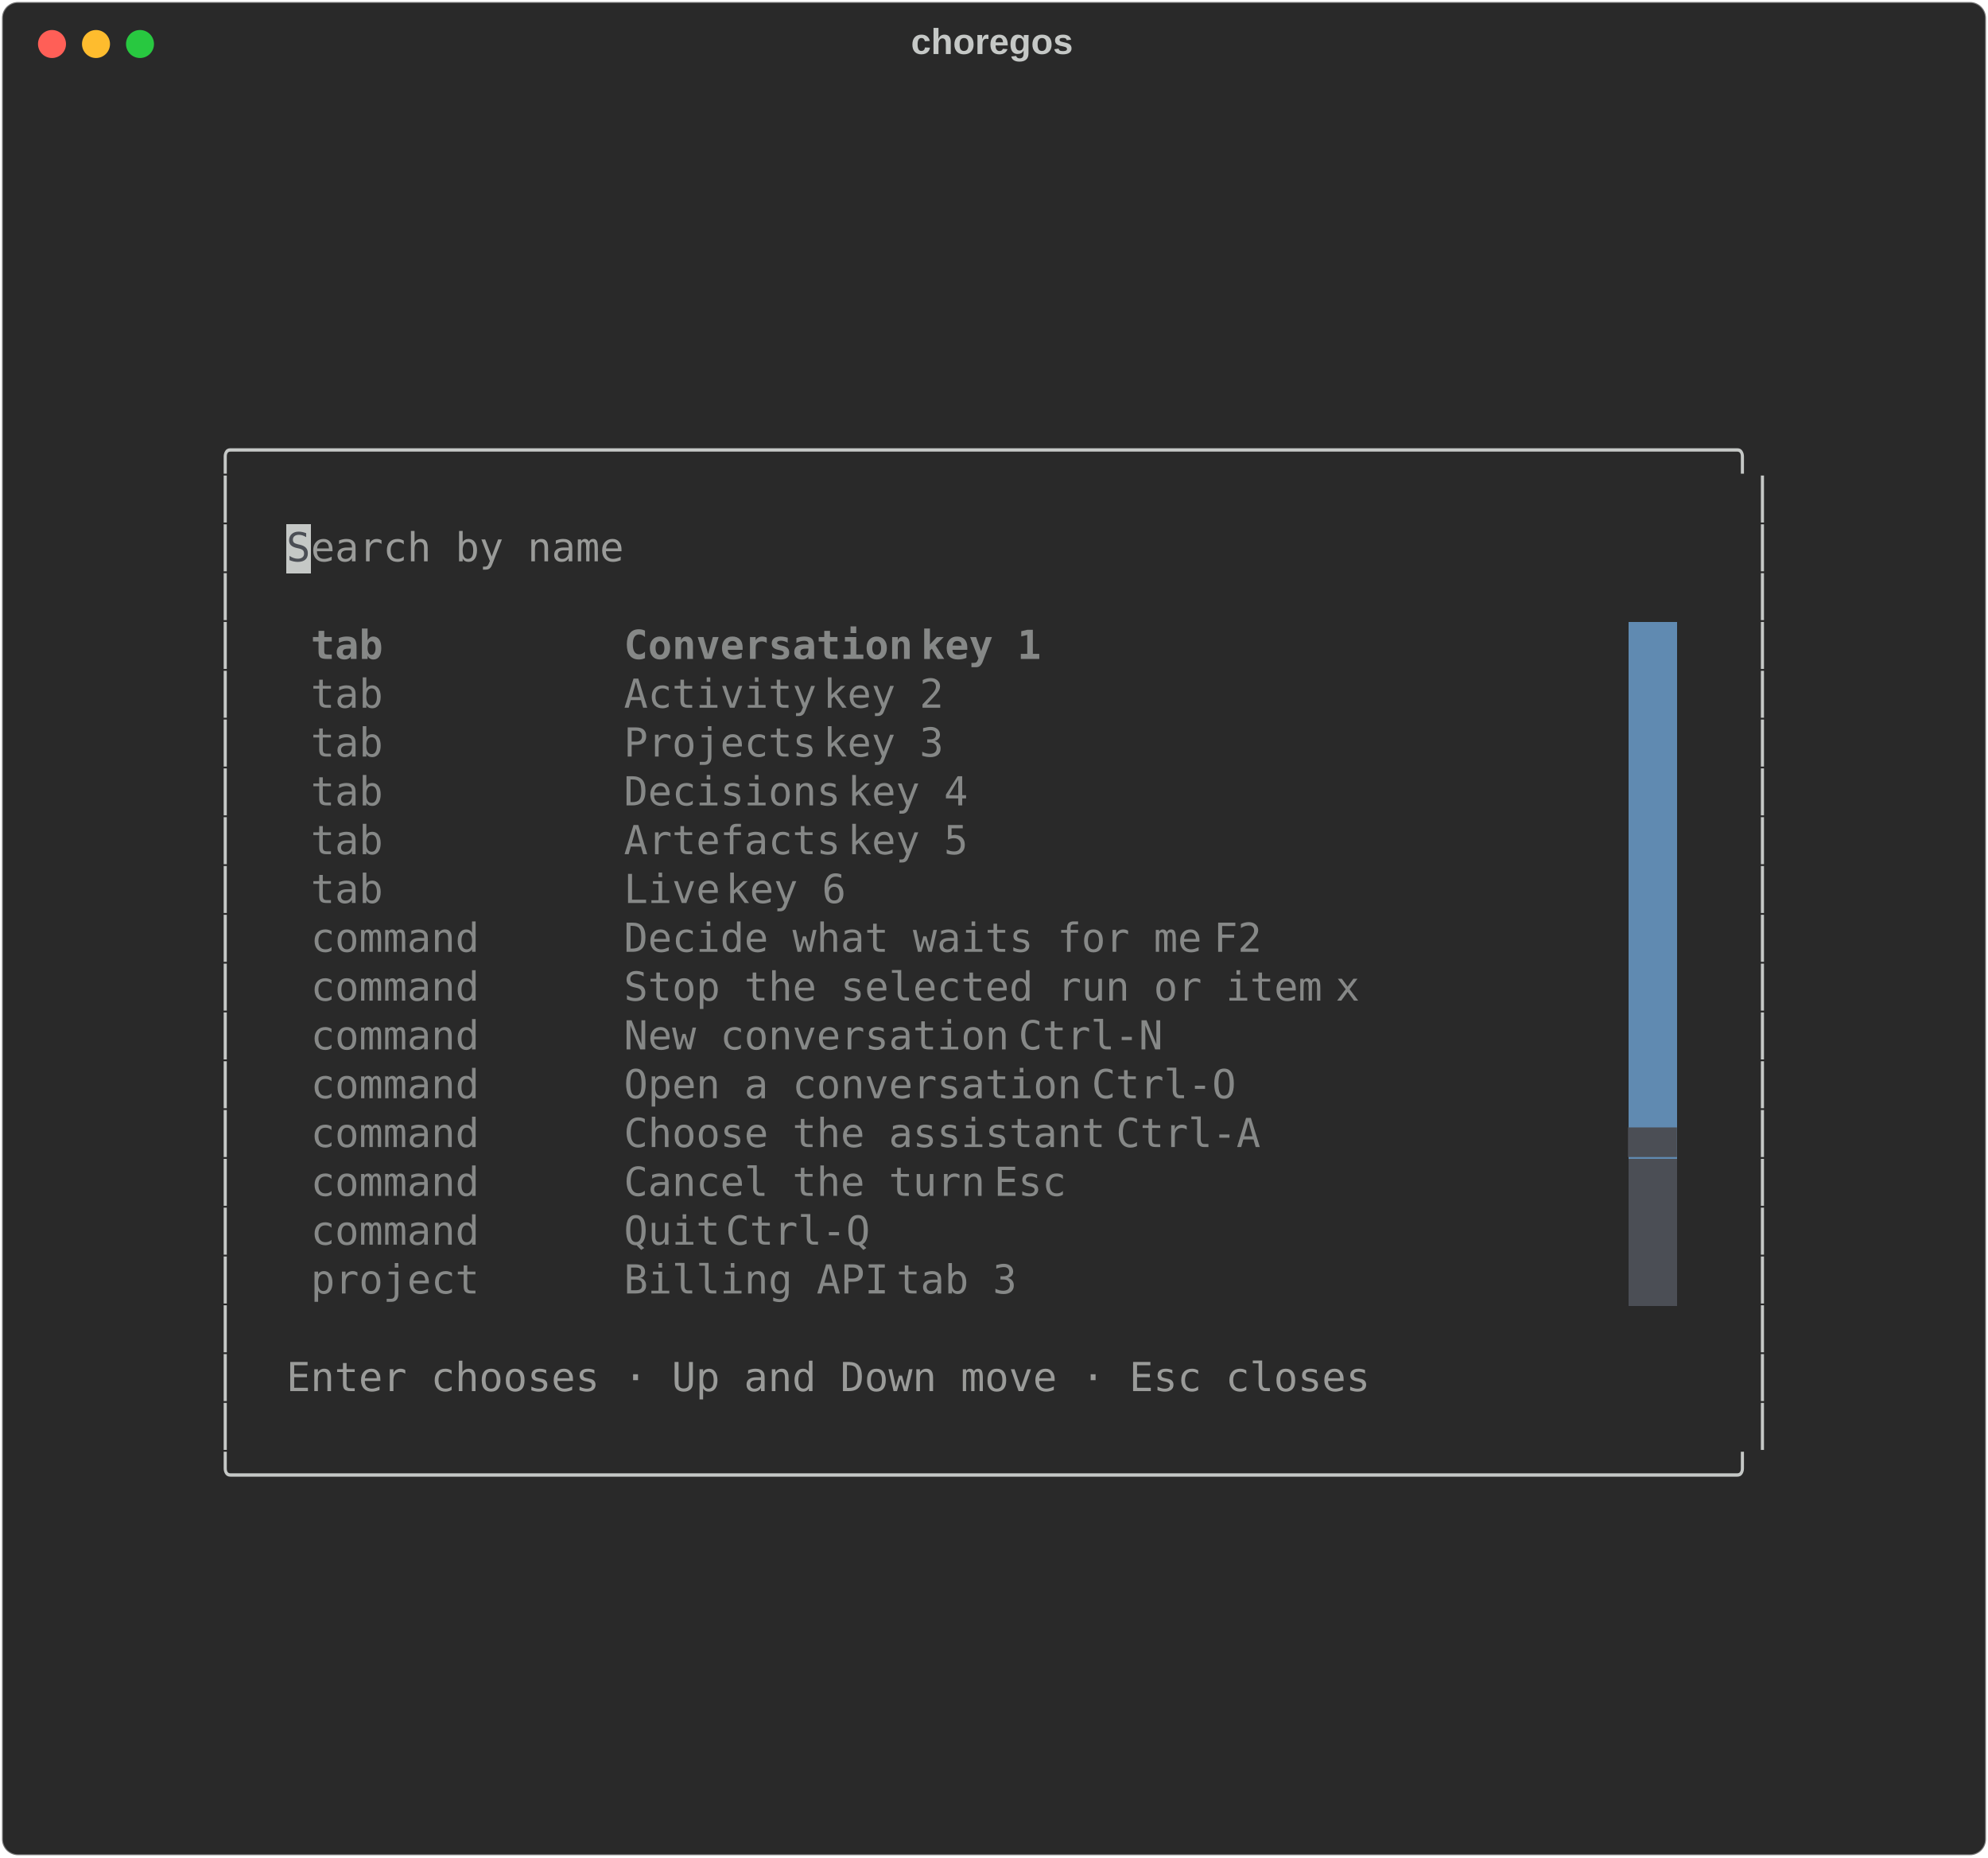
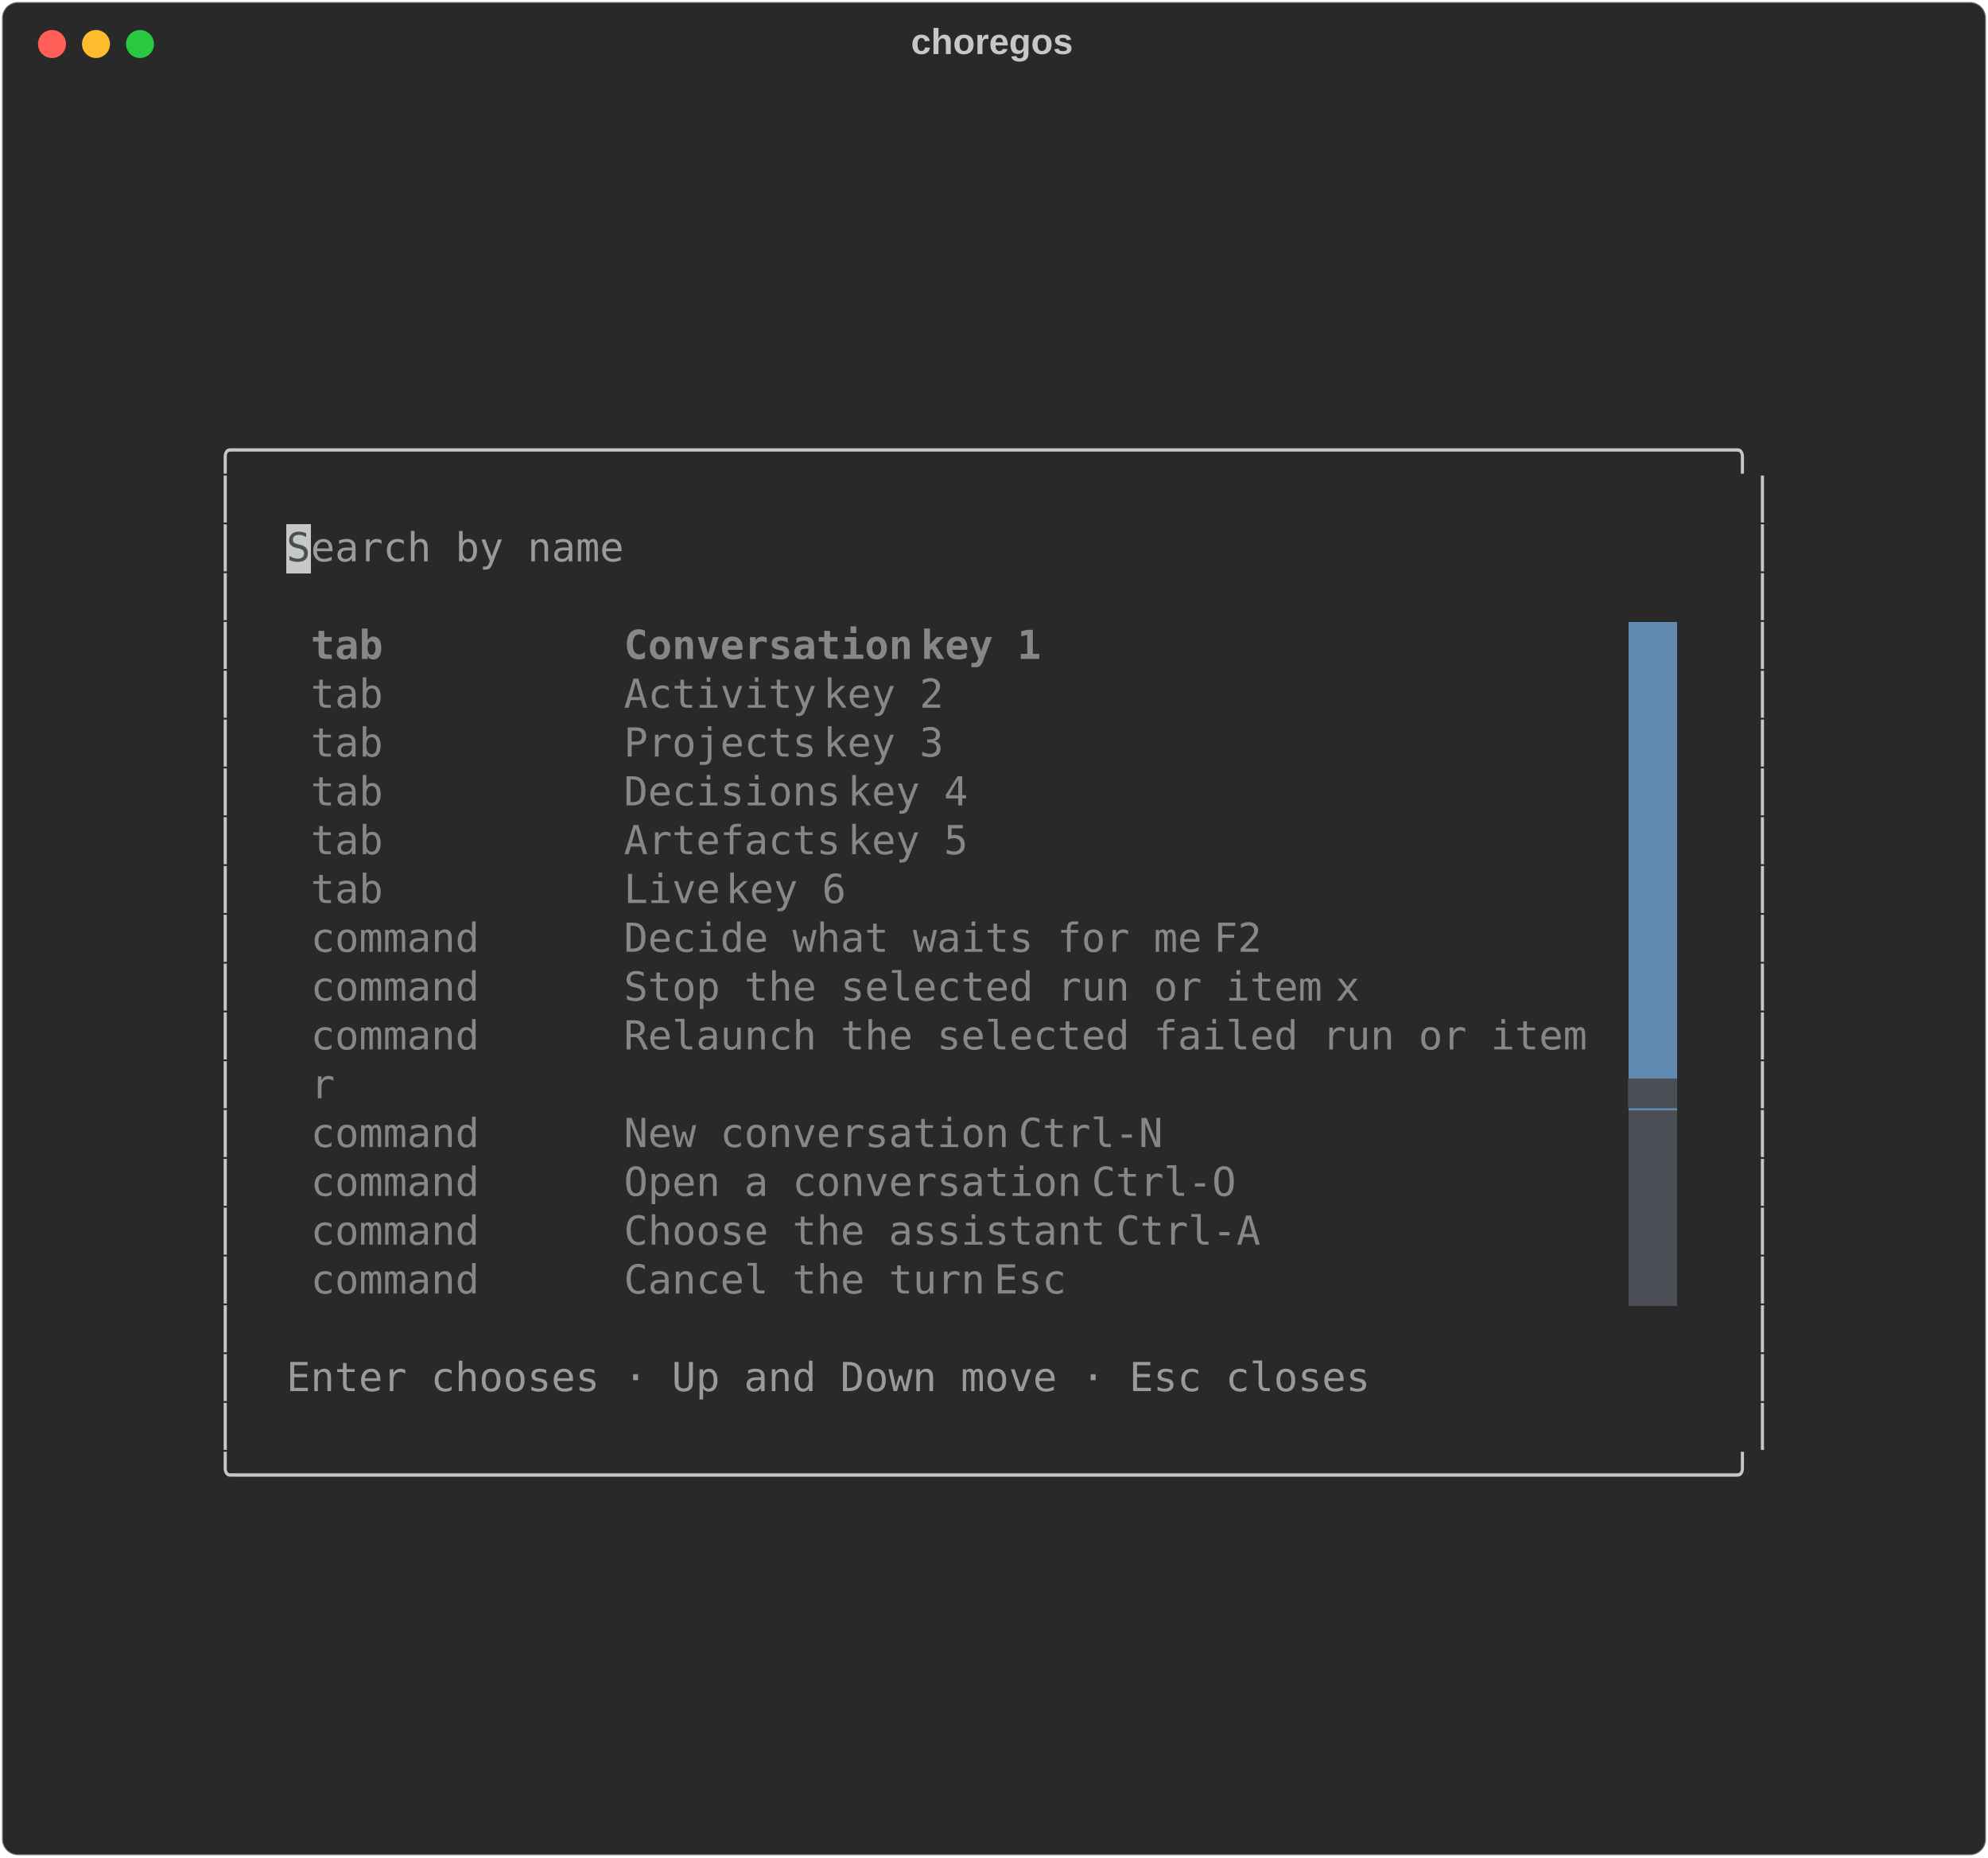
<svg xmlns="http://www.w3.org/2000/svg" class="rich-terminal" viewBox="0 0 994 928.4">
  <style>

    @font-face {
        font-family: "Fira Code";
        src: local("FiraCode-Regular"),
                url("https://cdnjs.cloudflare.com/ajax/libs/firacode/6.2.0/woff2/FiraCode-Regular.woff2") format("woff2"),
                url("https://cdnjs.cloudflare.com/ajax/libs/firacode/6.2.0/woff/FiraCode-Regular.woff") format("woff");
        font-style: normal;
        font-weight: 400;
    }
    @font-face {
        font-family: "Fira Code";
        src: local("FiraCode-Bold"),
                url("https://cdnjs.cloudflare.com/ajax/libs/firacode/6.2.0/woff2/FiraCode-Bold.woff2") format("woff2"),
                url("https://cdnjs.cloudflare.com/ajax/libs/firacode/6.2.0/woff/FiraCode-Bold.woff") format("woff");
        font-style: bold;
        font-weight: 700;
    }

-     .terminal-4058264128-matrix {
+     .terminal-4003521054-matrix {
        font-family: Fira Code, monospace;
        font-size: 20px;
        line-height: 24.4px;
        font-variant-east-asian: full-width;
    }

-     .terminal-4058264128-title {
+     .terminal-4003521054-title {
        font-size: 18px;
        font-weight: bold;
        font-family: arial;
    }

-     .terminal-4058264128-r1 { fill: #c5c8c6 }
- .terminal-4058264128-r2 { fill: #4b4e55 }
- .terminal-4058264128-r3 { fill: #9a9b99 }
- .terminal-4058264128-r4 { fill: #868887;font-weight: bold }
- .terminal-4058264128-r5 { fill: #c5c8c6;font-weight: bold }
- .terminal-4058264128-r6 { fill: #292929 }
- .terminal-4058264128-r7 { fill: #868887 }
+     .terminal-4003521054-r1 { fill: #c5c8c6 }
+ .terminal-4003521054-r2 { fill: #4b4e55 }
+ .terminal-4003521054-r3 { fill: #9a9b99 }
+ .terminal-4003521054-r4 { fill: #868887;font-weight: bold }
+ .terminal-4003521054-r5 { fill: #c5c8c6;font-weight: bold }
+ .terminal-4003521054-r6 { fill: #292929 }
+ .terminal-4003521054-r7 { fill: #868887 }
    </style>
  <defs>
-     <clipPath id="terminal-4058264128-clip-terminal">
+     <clipPath id="terminal-4003521054-clip-terminal">
      <rect x="0" y="0" width="975.0" height="877.4" />
    </clipPath>
-     <clipPath id="terminal-4058264128-line-0">
+     <clipPath id="terminal-4003521054-line-0">
      <rect x="0" y="1.5" width="976" height="24.65" />
    </clipPath>
-     <clipPath id="terminal-4058264128-line-1">
+     <clipPath id="terminal-4003521054-line-1">
      <rect x="0" y="25.9" width="976" height="24.65" />
    </clipPath>
-     <clipPath id="terminal-4058264128-line-2">
+     <clipPath id="terminal-4003521054-line-2">
      <rect x="0" y="50.3" width="976" height="24.65" />
    </clipPath>
-     <clipPath id="terminal-4058264128-line-3">
+     <clipPath id="terminal-4003521054-line-3">
      <rect x="0" y="74.7" width="976" height="24.65" />
    </clipPath>
-     <clipPath id="terminal-4058264128-line-4">
+     <clipPath id="terminal-4003521054-line-4">
      <rect x="0" y="99.1" width="976" height="24.65" />
    </clipPath>
-     <clipPath id="terminal-4058264128-line-5">
+     <clipPath id="terminal-4003521054-line-5">
      <rect x="0" y="123.5" width="976" height="24.65" />
    </clipPath>
-     <clipPath id="terminal-4058264128-line-6">
+     <clipPath id="terminal-4003521054-line-6">
      <rect x="0" y="147.9" width="976" height="24.65" />
    </clipPath>
-     <clipPath id="terminal-4058264128-line-7">
+     <clipPath id="terminal-4003521054-line-7">
      <rect x="0" y="172.3" width="976" height="24.65" />
    </clipPath>
-     <clipPath id="terminal-4058264128-line-8">
+     <clipPath id="terminal-4003521054-line-8">
      <rect x="0" y="196.7" width="976" height="24.65" />
    </clipPath>
-     <clipPath id="terminal-4058264128-line-9">
+     <clipPath id="terminal-4003521054-line-9">
      <rect x="0" y="221.1" width="976" height="24.65" />
    </clipPath>
-     <clipPath id="terminal-4058264128-line-10">
+     <clipPath id="terminal-4003521054-line-10">
      <rect x="0" y="245.5" width="976" height="24.65" />
    </clipPath>
-     <clipPath id="terminal-4058264128-line-11">
+     <clipPath id="terminal-4003521054-line-11">
      <rect x="0" y="269.9" width="976" height="24.65" />
    </clipPath>
-     <clipPath id="terminal-4058264128-line-12">
+     <clipPath id="terminal-4003521054-line-12">
      <rect x="0" y="294.3" width="976" height="24.65" />
    </clipPath>
-     <clipPath id="terminal-4058264128-line-13">
+     <clipPath id="terminal-4003521054-line-13">
      <rect x="0" y="318.7" width="976" height="24.65" />
    </clipPath>
-     <clipPath id="terminal-4058264128-line-14">
+     <clipPath id="terminal-4003521054-line-14">
      <rect x="0" y="343.1" width="976" height="24.65" />
    </clipPath>
-     <clipPath id="terminal-4058264128-line-15">
+     <clipPath id="terminal-4003521054-line-15">
      <rect x="0" y="367.5" width="976" height="24.65" />
    </clipPath>
-     <clipPath id="terminal-4058264128-line-16">
+     <clipPath id="terminal-4003521054-line-16">
      <rect x="0" y="391.9" width="976" height="24.65" />
    </clipPath>
-     <clipPath id="terminal-4058264128-line-17">
+     <clipPath id="terminal-4003521054-line-17">
      <rect x="0" y="416.3" width="976" height="24.65" />
    </clipPath>
-     <clipPath id="terminal-4058264128-line-18">
+     <clipPath id="terminal-4003521054-line-18">
      <rect x="0" y="440.7" width="976" height="24.65" />
    </clipPath>
-     <clipPath id="terminal-4058264128-line-19">
+     <clipPath id="terminal-4003521054-line-19">
      <rect x="0" y="465.1" width="976" height="24.65" />
    </clipPath>
-     <clipPath id="terminal-4058264128-line-20">
+     <clipPath id="terminal-4003521054-line-20">
      <rect x="0" y="489.5" width="976" height="24.65" />
    </clipPath>
-     <clipPath id="terminal-4058264128-line-21">
+     <clipPath id="terminal-4003521054-line-21">
      <rect x="0" y="513.9" width="976" height="24.65" />
    </clipPath>
-     <clipPath id="terminal-4058264128-line-22">
+     <clipPath id="terminal-4003521054-line-22">
      <rect x="0" y="538.3" width="976" height="24.65" />
    </clipPath>
-     <clipPath id="terminal-4058264128-line-23">
+     <clipPath id="terminal-4003521054-line-23">
      <rect x="0" y="562.7" width="976" height="24.65" />
    </clipPath>
-     <clipPath id="terminal-4058264128-line-24">
+     <clipPath id="terminal-4003521054-line-24">
      <rect x="0" y="587.1" width="976" height="24.65" />
    </clipPath>
-     <clipPath id="terminal-4058264128-line-25">
+     <clipPath id="terminal-4003521054-line-25">
      <rect x="0" y="611.5" width="976" height="24.65" />
    </clipPath>
-     <clipPath id="terminal-4058264128-line-26">
+     <clipPath id="terminal-4003521054-line-26">
      <rect x="0" y="635.9" width="976" height="24.65" />
    </clipPath>
-     <clipPath id="terminal-4058264128-line-27">
+     <clipPath id="terminal-4003521054-line-27">
      <rect x="0" y="660.3" width="976" height="24.65" />
    </clipPath>
-     <clipPath id="terminal-4058264128-line-28">
+     <clipPath id="terminal-4003521054-line-28">
      <rect x="0" y="684.7" width="976" height="24.65" />
    </clipPath>
-     <clipPath id="terminal-4058264128-line-29">
+     <clipPath id="terminal-4003521054-line-29">
      <rect x="0" y="709.1" width="976" height="24.65" />
    </clipPath>
-     <clipPath id="terminal-4058264128-line-30">
+     <clipPath id="terminal-4003521054-line-30">
      <rect x="0" y="733.5" width="976" height="24.65" />
    </clipPath>
-     <clipPath id="terminal-4058264128-line-31">
+     <clipPath id="terminal-4003521054-line-31">
      <rect x="0" y="757.9" width="976" height="24.65" />
    </clipPath>
-     <clipPath id="terminal-4058264128-line-32">
+     <clipPath id="terminal-4003521054-line-32">
      <rect x="0" y="782.3" width="976" height="24.65" />
    </clipPath>
-     <clipPath id="terminal-4058264128-line-33">
+     <clipPath id="terminal-4003521054-line-33">
      <rect x="0" y="806.7" width="976" height="24.65" />
    </clipPath>
-     <clipPath id="terminal-4058264128-line-34">
+     <clipPath id="terminal-4003521054-line-34">
      <rect x="0" y="831.1" width="976" height="24.65" />
    </clipPath>
  </defs>
  <rect fill="#292929" stroke="rgba(255,255,255,0.35)" stroke-width="1" x="1" y="1" width="992" height="926.4" rx="8" />
-   <text class="terminal-4058264128-title" fill="#c5c8c6" text-anchor="middle" x="496" y="27">choregos</text>
+   <text class="terminal-4003521054-title" fill="#c5c8c6" text-anchor="middle" x="496" y="27">choregos</text>
  <g transform="translate(26,22)">
    <circle cx="0" cy="0" r="7" fill="#ff5f57" />
    <circle cx="22" cy="0" r="7" fill="#febc2e" />
    <circle cx="44" cy="0" r="7" fill="#28c840" />
  </g>
-   <g transform="translate(9, 41)" clip-path="url(#terminal-4058264128-clip-terminal)">
+   <g transform="translate(9, 41)" clip-path="url(#terminal-4003521054-clip-terminal)">
    <rect fill="#c5c8c6" x="134.2" y="221.1" width="12.2" height="24.65" shape-rendering="crispEdges" />
    <rect fill="#608ab1" x="805.2" y="269.9" width="24.4" height="24.65" shape-rendering="crispEdges" />
    <rect fill="#608ab1" x="805.2" y="294.3" width="24.4" height="24.65" shape-rendering="crispEdges" />
    <rect fill="#608ab1" x="805.2" y="318.7" width="24.4" height="24.65" shape-rendering="crispEdges" />
    <rect fill="#608ab1" x="805.2" y="343.1" width="24.4" height="24.65" shape-rendering="crispEdges" />
    <rect fill="#608ab1" x="805.2" y="367.5" width="24.4" height="24.65" shape-rendering="crispEdges" />
    <rect fill="#608ab1" x="805.2" y="391.9" width="24.4" height="24.65" shape-rendering="crispEdges" />
    <rect fill="#608ab1" x="805.2" y="416.3" width="24.4" height="24.65" shape-rendering="crispEdges" />
    <rect fill="#608ab1" x="805.2" y="440.7" width="24.4" height="24.65" shape-rendering="crispEdges" />
    <rect fill="#608ab1" x="805.2" y="465.1" width="24.4" height="24.65" shape-rendering="crispEdges" />
    <rect fill="#608ab1" x="805.2" y="489.5" width="24.4" height="24.65" shape-rendering="crispEdges" />
-     <rect fill="#608ab1" x="805.2" y="513.9" width="24.4" height="24.65" shape-rendering="crispEdges" />
+     <rect fill="#4b4e55" x="805.2" y="513.9" width="24.4" height="24.65" shape-rendering="crispEdges" />
    <rect fill="#4b4e55" x="805.2" y="538.3" width="24.4" height="24.65" shape-rendering="crispEdges" />
    <rect fill="#4b4e55" x="805.2" y="562.7" width="24.4" height="24.65" shape-rendering="crispEdges" />
    <rect fill="#4b4e55" x="805.2" y="587.1" width="24.4" height="24.65" shape-rendering="crispEdges" />
-     <g class="terminal-4058264128-matrix">
-       <text class="terminal-4058264128-r1" x="976" y="20" textLength="12.2" clip-path="url(#terminal-4058264128-line-0)">
- </text>
-       <text class="terminal-4058264128-r1" x="976" y="44.4" textLength="12.2" clip-path="url(#terminal-4058264128-line-1)">
- </text>
-       <text class="terminal-4058264128-r1" x="976" y="68.8" textLength="12.2" clip-path="url(#terminal-4058264128-line-2)">
- </text>
-       <text class="terminal-4058264128-r1" x="976" y="93.2" textLength="12.2" clip-path="url(#terminal-4058264128-line-3)">
- </text>
-       <text class="terminal-4058264128-r1" x="976" y="117.6" textLength="12.2" clip-path="url(#terminal-4058264128-line-4)">
- </text>
-       <text class="terminal-4058264128-r1" x="976" y="142" textLength="12.2" clip-path="url(#terminal-4058264128-line-5)">
- </text>
-       <text class="terminal-4058264128-r1" x="976" y="166.4" textLength="12.2" clip-path="url(#terminal-4058264128-line-6)">
- </text>
-       <text class="terminal-4058264128-r1" x="97.6" y="190.8" textLength="780.8" clip-path="url(#terminal-4058264128-line-7)">╭──────────────────────────────────────────────────────────────╮</text>
-       <text class="terminal-4058264128-r1" x="976" y="190.8" textLength="12.2" clip-path="url(#terminal-4058264128-line-7)">
- </text>
-       <text class="terminal-4058264128-r1" x="97.6" y="215.2" textLength="12.2" clip-path="url(#terminal-4058264128-line-8)">│</text>
-       <text class="terminal-4058264128-r1" x="866.2" y="215.2" textLength="12.2" clip-path="url(#terminal-4058264128-line-8)">│</text>
-       <text class="terminal-4058264128-r1" x="976" y="215.2" textLength="12.2" clip-path="url(#terminal-4058264128-line-8)">
- </text>
-       <text class="terminal-4058264128-r1" x="97.6" y="239.6" textLength="12.2" clip-path="url(#terminal-4058264128-line-9)">│</text>
-       <text class="terminal-4058264128-r2" x="134.2" y="239.6" textLength="12.2" clip-path="url(#terminal-4058264128-line-9)">S</text>
-       <text class="terminal-4058264128-r3" x="146.4" y="239.6" textLength="158.6" clip-path="url(#terminal-4058264128-line-9)">earch by name</text>
-       <text class="terminal-4058264128-r1" x="866.2" y="239.6" textLength="12.2" clip-path="url(#terminal-4058264128-line-9)">│</text>
-       <text class="terminal-4058264128-r1" x="976" y="239.6" textLength="12.2" clip-path="url(#terminal-4058264128-line-9)">
- </text>
-       <text class="terminal-4058264128-r1" x="97.6" y="264" textLength="12.2" clip-path="url(#terminal-4058264128-line-10)">│</text>
-       <text class="terminal-4058264128-r1" x="866.2" y="264" textLength="12.2" clip-path="url(#terminal-4058264128-line-10)">│</text>
-       <text class="terminal-4058264128-r1" x="976" y="264" textLength="12.2" clip-path="url(#terminal-4058264128-line-10)">
- </text>
-       <text class="terminal-4058264128-r1" x="97.6" y="288.4" textLength="12.2" clip-path="url(#terminal-4058264128-line-11)">│</text>
-       <text class="terminal-4058264128-r4" x="146.4" y="288.4" textLength="305" clip-path="url(#terminal-4058264128-line-11)">tab          Conversation</text>
-       <text class="terminal-4058264128-r4" x="451.4" y="288.4" textLength="97.6" clip-path="url(#terminal-4058264128-line-11)">   key 1</text>
-       <text class="terminal-4058264128-r1" x="866.2" y="288.4" textLength="12.2" clip-path="url(#terminal-4058264128-line-11)">│</text>
-       <text class="terminal-4058264128-r1" x="976" y="288.4" textLength="12.2" clip-path="url(#terminal-4058264128-line-11)">
- </text>
-       <text class="terminal-4058264128-r1" x="97.6" y="312.8" textLength="12.2" clip-path="url(#terminal-4058264128-line-12)">│</text>
-       <text class="terminal-4058264128-r7" x="146.4" y="312.8" textLength="256.2" clip-path="url(#terminal-4058264128-line-12)">tab          Activity</text>
-       <text class="terminal-4058264128-r7" x="402.6" y="312.8" textLength="97.6" clip-path="url(#terminal-4058264128-line-12)">   key 2</text>
-       <text class="terminal-4058264128-r1" x="866.2" y="312.8" textLength="12.2" clip-path="url(#terminal-4058264128-line-12)">│</text>
-       <text class="terminal-4058264128-r1" x="976" y="312.8" textLength="12.2" clip-path="url(#terminal-4058264128-line-12)">
- </text>
-       <text class="terminal-4058264128-r1" x="97.6" y="337.2" textLength="12.2" clip-path="url(#terminal-4058264128-line-13)">│</text>
-       <text class="terminal-4058264128-r7" x="146.4" y="337.2" textLength="256.2" clip-path="url(#terminal-4058264128-line-13)">tab          Projects</text>
-       <text class="terminal-4058264128-r7" x="402.6" y="337.2" textLength="97.6" clip-path="url(#terminal-4058264128-line-13)">   key 3</text>
-       <text class="terminal-4058264128-r1" x="866.2" y="337.2" textLength="12.2" clip-path="url(#terminal-4058264128-line-13)">│</text>
-       <text class="terminal-4058264128-r1" x="976" y="337.2" textLength="12.2" clip-path="url(#terminal-4058264128-line-13)">
- </text>
-       <text class="terminal-4058264128-r1" x="97.6" y="361.6" textLength="12.2" clip-path="url(#terminal-4058264128-line-14)">│</text>
-       <text class="terminal-4058264128-r7" x="146.4" y="361.6" textLength="268.4" clip-path="url(#terminal-4058264128-line-14)">tab          Decisions</text>
-       <text class="terminal-4058264128-r7" x="414.8" y="361.6" textLength="97.6" clip-path="url(#terminal-4058264128-line-14)">   key 4</text>
-       <text class="terminal-4058264128-r1" x="866.2" y="361.6" textLength="12.2" clip-path="url(#terminal-4058264128-line-14)">│</text>
-       <text class="terminal-4058264128-r1" x="976" y="361.6" textLength="12.2" clip-path="url(#terminal-4058264128-line-14)">
- </text>
-       <text class="terminal-4058264128-r1" x="97.6" y="386" textLength="12.2" clip-path="url(#terminal-4058264128-line-15)">│</text>
-       <text class="terminal-4058264128-r7" x="146.4" y="386" textLength="268.4" clip-path="url(#terminal-4058264128-line-15)">tab          Artefacts</text>
-       <text class="terminal-4058264128-r7" x="414.8" y="386" textLength="97.6" clip-path="url(#terminal-4058264128-line-15)">   key 5</text>
-       <text class="terminal-4058264128-r1" x="866.2" y="386" textLength="12.2" clip-path="url(#terminal-4058264128-line-15)">│</text>
-       <text class="terminal-4058264128-r1" x="976" y="386" textLength="12.2" clip-path="url(#terminal-4058264128-line-15)">
- </text>
-       <text class="terminal-4058264128-r1" x="97.6" y="410.4" textLength="12.2" clip-path="url(#terminal-4058264128-line-16)">│</text>
-       <text class="terminal-4058264128-r7" x="146.4" y="410.4" textLength="207.4" clip-path="url(#terminal-4058264128-line-16)">tab          Live</text>
-       <text class="terminal-4058264128-r7" x="353.8" y="410.4" textLength="97.6" clip-path="url(#terminal-4058264128-line-16)">   key 6</text>
-       <text class="terminal-4058264128-r1" x="866.2" y="410.4" textLength="12.2" clip-path="url(#terminal-4058264128-line-16)">│</text>
-       <text class="terminal-4058264128-r1" x="976" y="410.4" textLength="12.2" clip-path="url(#terminal-4058264128-line-16)">
- </text>
-       <text class="terminal-4058264128-r1" x="97.6" y="434.8" textLength="12.2" clip-path="url(#terminal-4058264128-line-17)">│</text>
-       <text class="terminal-4058264128-r7" x="146.4" y="434.8" textLength="451.4" clip-path="url(#terminal-4058264128-line-17)">command      Decide what waits for me</text>
-       <text class="terminal-4058264128-r7" x="597.8" y="434.8" textLength="61" clip-path="url(#terminal-4058264128-line-17)">   F2</text>
-       <text class="terminal-4058264128-r1" x="866.2" y="434.8" textLength="12.2" clip-path="url(#terminal-4058264128-line-17)">│</text>
-       <text class="terminal-4058264128-r1" x="976" y="434.8" textLength="12.2" clip-path="url(#terminal-4058264128-line-17)">
- </text>
-       <text class="terminal-4058264128-r1" x="97.6" y="459.2" textLength="12.2" clip-path="url(#terminal-4058264128-line-18)">│</text>
-       <text class="terminal-4058264128-r7" x="146.4" y="459.2" textLength="512.4" clip-path="url(#terminal-4058264128-line-18)">command      Stop the selected run or item</text>
-       <text class="terminal-4058264128-r7" x="658.8" y="459.2" textLength="48.8" clip-path="url(#terminal-4058264128-line-18)">   x</text>
-       <text class="terminal-4058264128-r1" x="866.2" y="459.2" textLength="12.2" clip-path="url(#terminal-4058264128-line-18)">│</text>
-       <text class="terminal-4058264128-r1" x="976" y="459.2" textLength="12.2" clip-path="url(#terminal-4058264128-line-18)">
- </text>
-       <text class="terminal-4058264128-r1" x="97.6" y="483.6" textLength="12.2" clip-path="url(#terminal-4058264128-line-19)">│</text>
-       <text class="terminal-4058264128-r7" x="146.4" y="483.6" textLength="353.8" clip-path="url(#terminal-4058264128-line-19)">command      New conversation</text>
-       <text class="terminal-4058264128-r7" x="500.2" y="483.6" textLength="109.8" clip-path="url(#terminal-4058264128-line-19)">   Ctrl-N</text>
-       <text class="terminal-4058264128-r1" x="866.2" y="483.6" textLength="12.2" clip-path="url(#terminal-4058264128-line-19)">│</text>
-       <text class="terminal-4058264128-r1" x="976" y="483.6" textLength="12.2" clip-path="url(#terminal-4058264128-line-19)">
- </text>
-       <text class="terminal-4058264128-r1" x="97.6" y="508" textLength="12.2" clip-path="url(#terminal-4058264128-line-20)">│</text>
-       <text class="terminal-4058264128-r7" x="146.4" y="508" textLength="390.4" clip-path="url(#terminal-4058264128-line-20)">command      Open a conversation</text>
-       <text class="terminal-4058264128-r7" x="536.8" y="508" textLength="109.8" clip-path="url(#terminal-4058264128-line-20)">   Ctrl-O</text>
-       <text class="terminal-4058264128-r1" x="866.2" y="508" textLength="12.2" clip-path="url(#terminal-4058264128-line-20)">│</text>
-       <text class="terminal-4058264128-r1" x="976" y="508" textLength="12.2" clip-path="url(#terminal-4058264128-line-20)">
- </text>
-       <text class="terminal-4058264128-r1" x="97.6" y="532.4" textLength="12.2" clip-path="url(#terminal-4058264128-line-21)">│</text>
-       <text class="terminal-4058264128-r7" x="146.4" y="532.4" textLength="402.6" clip-path="url(#terminal-4058264128-line-21)">command      Choose the assistant</text>
-       <text class="terminal-4058264128-r7" x="549" y="532.4" textLength="109.8" clip-path="url(#terminal-4058264128-line-21)">   Ctrl-A</text>
-       <text class="terminal-4058264128-r2" x="805.2" y="532.4" textLength="24.4" clip-path="url(#terminal-4058264128-line-21)">▅▅</text>
-       <text class="terminal-4058264128-r1" x="866.2" y="532.4" textLength="12.2" clip-path="url(#terminal-4058264128-line-21)">│</text>
-       <text class="terminal-4058264128-r1" x="976" y="532.4" textLength="12.2" clip-path="url(#terminal-4058264128-line-21)">
- </text>
-       <text class="terminal-4058264128-r1" x="97.6" y="556.8" textLength="12.2" clip-path="url(#terminal-4058264128-line-22)">│</text>
-       <text class="terminal-4058264128-r7" x="146.4" y="556.8" textLength="341.6" clip-path="url(#terminal-4058264128-line-22)">command      Cancel the turn</text>
-       <text class="terminal-4058264128-r7" x="488" y="556.8" textLength="73.2" clip-path="url(#terminal-4058264128-line-22)">   Esc</text>
-       <text class="terminal-4058264128-r1" x="866.2" y="556.8" textLength="12.2" clip-path="url(#terminal-4058264128-line-22)">│</text>
-       <text class="terminal-4058264128-r1" x="976" y="556.8" textLength="12.2" clip-path="url(#terminal-4058264128-line-22)">
- </text>
-       <text class="terminal-4058264128-r1" x="97.6" y="581.2" textLength="12.2" clip-path="url(#terminal-4058264128-line-23)">│</text>
-       <text class="terminal-4058264128-r7" x="146.4" y="581.2" textLength="207.4" clip-path="url(#terminal-4058264128-line-23)">command      Quit</text>
-       <text class="terminal-4058264128-r7" x="353.8" y="581.2" textLength="109.8" clip-path="url(#terminal-4058264128-line-23)">   Ctrl-Q</text>
-       <text class="terminal-4058264128-r1" x="866.2" y="581.2" textLength="12.2" clip-path="url(#terminal-4058264128-line-23)">│</text>
-       <text class="terminal-4058264128-r1" x="976" y="581.2" textLength="12.2" clip-path="url(#terminal-4058264128-line-23)">
- </text>
-       <text class="terminal-4058264128-r1" x="97.6" y="605.6" textLength="12.2" clip-path="url(#terminal-4058264128-line-24)">│</text>
-       <text class="terminal-4058264128-r7" x="146.4" y="605.6" textLength="292.8" clip-path="url(#terminal-4058264128-line-24)">project      Billing API</text>
-       <text class="terminal-4058264128-r7" x="439.2" y="605.6" textLength="97.6" clip-path="url(#terminal-4058264128-line-24)">   tab 3</text>
-       <text class="terminal-4058264128-r1" x="866.2" y="605.6" textLength="12.2" clip-path="url(#terminal-4058264128-line-24)">│</text>
-       <text class="terminal-4058264128-r1" x="976" y="605.6" textLength="12.2" clip-path="url(#terminal-4058264128-line-24)">
- </text>
-       <text class="terminal-4058264128-r1" x="97.6" y="630" textLength="12.2" clip-path="url(#terminal-4058264128-line-25)">│</text>
-       <text class="terminal-4058264128-r1" x="866.2" y="630" textLength="12.2" clip-path="url(#terminal-4058264128-line-25)">│</text>
-       <text class="terminal-4058264128-r1" x="976" y="630" textLength="12.2" clip-path="url(#terminal-4058264128-line-25)">
- </text>
-       <text class="terminal-4058264128-r1" x="97.6" y="654.4" textLength="12.2" clip-path="url(#terminal-4058264128-line-26)">│</text>
-       <text class="terminal-4058264128-r3" x="134.2" y="654.4" textLength="549" clip-path="url(#terminal-4058264128-line-26)">Enter chooses · Up and Down move · Esc closes</text>
-       <text class="terminal-4058264128-r1" x="866.2" y="654.4" textLength="12.2" clip-path="url(#terminal-4058264128-line-26)">│</text>
-       <text class="terminal-4058264128-r1" x="976" y="654.4" textLength="12.2" clip-path="url(#terminal-4058264128-line-26)">
- </text>
-       <text class="terminal-4058264128-r1" x="97.6" y="678.8" textLength="12.2" clip-path="url(#terminal-4058264128-line-27)">│</text>
-       <text class="terminal-4058264128-r1" x="866.2" y="678.8" textLength="12.2" clip-path="url(#terminal-4058264128-line-27)">│</text>
-       <text class="terminal-4058264128-r1" x="976" y="678.8" textLength="12.2" clip-path="url(#terminal-4058264128-line-27)">
- </text>
-       <text class="terminal-4058264128-r1" x="97.6" y="703.2" textLength="780.8" clip-path="url(#terminal-4058264128-line-28)">╰──────────────────────────────────────────────────────────────╯</text>
-       <text class="terminal-4058264128-r1" x="976" y="703.2" textLength="12.2" clip-path="url(#terminal-4058264128-line-28)">
- </text>
-       <text class="terminal-4058264128-r1" x="976" y="727.6" textLength="12.2" clip-path="url(#terminal-4058264128-line-29)">
- </text>
-       <text class="terminal-4058264128-r1" x="976" y="752" textLength="12.2" clip-path="url(#terminal-4058264128-line-30)">
- </text>
-       <text class="terminal-4058264128-r1" x="976" y="776.4" textLength="12.2" clip-path="url(#terminal-4058264128-line-31)">
- </text>
-       <text class="terminal-4058264128-r1" x="976" y="800.8" textLength="12.2" clip-path="url(#terminal-4058264128-line-32)">
- </text>
-       <text class="terminal-4058264128-r1" x="976" y="825.2" textLength="12.2" clip-path="url(#terminal-4058264128-line-33)">
- </text>
-       <text class="terminal-4058264128-r1" x="976" y="849.6" textLength="12.2" clip-path="url(#terminal-4058264128-line-34)">
+     <g class="terminal-4003521054-matrix">
+       <text class="terminal-4003521054-r1" x="976" y="20" textLength="12.2" clip-path="url(#terminal-4003521054-line-0)">
+ </text>
+       <text class="terminal-4003521054-r1" x="976" y="44.4" textLength="12.2" clip-path="url(#terminal-4003521054-line-1)">
+ </text>
+       <text class="terminal-4003521054-r1" x="976" y="68.8" textLength="12.2" clip-path="url(#terminal-4003521054-line-2)">
+ </text>
+       <text class="terminal-4003521054-r1" x="976" y="93.2" textLength="12.2" clip-path="url(#terminal-4003521054-line-3)">
+ </text>
+       <text class="terminal-4003521054-r1" x="976" y="117.6" textLength="12.2" clip-path="url(#terminal-4003521054-line-4)">
+ </text>
+       <text class="terminal-4003521054-r1" x="976" y="142" textLength="12.2" clip-path="url(#terminal-4003521054-line-5)">
+ </text>
+       <text class="terminal-4003521054-r1" x="976" y="166.4" textLength="12.2" clip-path="url(#terminal-4003521054-line-6)">
+ </text>
+       <text class="terminal-4003521054-r1" x="97.6" y="190.8" textLength="780.8" clip-path="url(#terminal-4003521054-line-7)">╭──────────────────────────────────────────────────────────────╮</text>
+       <text class="terminal-4003521054-r1" x="976" y="190.8" textLength="12.2" clip-path="url(#terminal-4003521054-line-7)">
+ </text>
+       <text class="terminal-4003521054-r1" x="97.6" y="215.2" textLength="12.2" clip-path="url(#terminal-4003521054-line-8)">│</text>
+       <text class="terminal-4003521054-r1" x="866.2" y="215.2" textLength="12.2" clip-path="url(#terminal-4003521054-line-8)">│</text>
+       <text class="terminal-4003521054-r1" x="976" y="215.2" textLength="12.2" clip-path="url(#terminal-4003521054-line-8)">
+ </text>
+       <text class="terminal-4003521054-r1" x="97.6" y="239.6" textLength="12.2" clip-path="url(#terminal-4003521054-line-9)">│</text>
+       <text class="terminal-4003521054-r2" x="134.2" y="239.6" textLength="12.2" clip-path="url(#terminal-4003521054-line-9)">S</text>
+       <text class="terminal-4003521054-r3" x="146.4" y="239.6" textLength="158.6" clip-path="url(#terminal-4003521054-line-9)">earch by name</text>
+       <text class="terminal-4003521054-r1" x="866.2" y="239.6" textLength="12.2" clip-path="url(#terminal-4003521054-line-9)">│</text>
+       <text class="terminal-4003521054-r1" x="976" y="239.6" textLength="12.2" clip-path="url(#terminal-4003521054-line-9)">
+ </text>
+       <text class="terminal-4003521054-r1" x="97.6" y="264" textLength="12.2" clip-path="url(#terminal-4003521054-line-10)">│</text>
+       <text class="terminal-4003521054-r1" x="866.2" y="264" textLength="12.2" clip-path="url(#terminal-4003521054-line-10)">│</text>
+       <text class="terminal-4003521054-r1" x="976" y="264" textLength="12.2" clip-path="url(#terminal-4003521054-line-10)">
+ </text>
+       <text class="terminal-4003521054-r1" x="97.6" y="288.4" textLength="12.2" clip-path="url(#terminal-4003521054-line-11)">│</text>
+       <text class="terminal-4003521054-r4" x="146.4" y="288.4" textLength="305" clip-path="url(#terminal-4003521054-line-11)">tab          Conversation</text>
+       <text class="terminal-4003521054-r4" x="451.4" y="288.4" textLength="97.6" clip-path="url(#terminal-4003521054-line-11)">   key 1</text>
+       <text class="terminal-4003521054-r1" x="866.2" y="288.4" textLength="12.2" clip-path="url(#terminal-4003521054-line-11)">│</text>
+       <text class="terminal-4003521054-r1" x="976" y="288.4" textLength="12.2" clip-path="url(#terminal-4003521054-line-11)">
+ </text>
+       <text class="terminal-4003521054-r1" x="97.6" y="312.8" textLength="12.2" clip-path="url(#terminal-4003521054-line-12)">│</text>
+       <text class="terminal-4003521054-r7" x="146.4" y="312.8" textLength="256.2" clip-path="url(#terminal-4003521054-line-12)">tab          Activity</text>
+       <text class="terminal-4003521054-r7" x="402.6" y="312.8" textLength="97.6" clip-path="url(#terminal-4003521054-line-12)">   key 2</text>
+       <text class="terminal-4003521054-r1" x="866.2" y="312.8" textLength="12.2" clip-path="url(#terminal-4003521054-line-12)">│</text>
+       <text class="terminal-4003521054-r1" x="976" y="312.8" textLength="12.2" clip-path="url(#terminal-4003521054-line-12)">
+ </text>
+       <text class="terminal-4003521054-r1" x="97.6" y="337.2" textLength="12.2" clip-path="url(#terminal-4003521054-line-13)">│</text>
+       <text class="terminal-4003521054-r7" x="146.4" y="337.2" textLength="256.2" clip-path="url(#terminal-4003521054-line-13)">tab          Projects</text>
+       <text class="terminal-4003521054-r7" x="402.6" y="337.2" textLength="97.6" clip-path="url(#terminal-4003521054-line-13)">   key 3</text>
+       <text class="terminal-4003521054-r1" x="866.2" y="337.2" textLength="12.2" clip-path="url(#terminal-4003521054-line-13)">│</text>
+       <text class="terminal-4003521054-r1" x="976" y="337.2" textLength="12.2" clip-path="url(#terminal-4003521054-line-13)">
+ </text>
+       <text class="terminal-4003521054-r1" x="97.6" y="361.6" textLength="12.2" clip-path="url(#terminal-4003521054-line-14)">│</text>
+       <text class="terminal-4003521054-r7" x="146.4" y="361.6" textLength="268.4" clip-path="url(#terminal-4003521054-line-14)">tab          Decisions</text>
+       <text class="terminal-4003521054-r7" x="414.8" y="361.6" textLength="97.6" clip-path="url(#terminal-4003521054-line-14)">   key 4</text>
+       <text class="terminal-4003521054-r1" x="866.2" y="361.6" textLength="12.2" clip-path="url(#terminal-4003521054-line-14)">│</text>
+       <text class="terminal-4003521054-r1" x="976" y="361.6" textLength="12.2" clip-path="url(#terminal-4003521054-line-14)">
+ </text>
+       <text class="terminal-4003521054-r1" x="97.6" y="386" textLength="12.2" clip-path="url(#terminal-4003521054-line-15)">│</text>
+       <text class="terminal-4003521054-r7" x="146.4" y="386" textLength="268.4" clip-path="url(#terminal-4003521054-line-15)">tab          Artefacts</text>
+       <text class="terminal-4003521054-r7" x="414.8" y="386" textLength="97.6" clip-path="url(#terminal-4003521054-line-15)">   key 5</text>
+       <text class="terminal-4003521054-r1" x="866.2" y="386" textLength="12.2" clip-path="url(#terminal-4003521054-line-15)">│</text>
+       <text class="terminal-4003521054-r1" x="976" y="386" textLength="12.2" clip-path="url(#terminal-4003521054-line-15)">
+ </text>
+       <text class="terminal-4003521054-r1" x="97.6" y="410.4" textLength="12.2" clip-path="url(#terminal-4003521054-line-16)">│</text>
+       <text class="terminal-4003521054-r7" x="146.4" y="410.4" textLength="207.4" clip-path="url(#terminal-4003521054-line-16)">tab          Live</text>
+       <text class="terminal-4003521054-r7" x="353.8" y="410.4" textLength="97.6" clip-path="url(#terminal-4003521054-line-16)">   key 6</text>
+       <text class="terminal-4003521054-r1" x="866.2" y="410.4" textLength="12.2" clip-path="url(#terminal-4003521054-line-16)">│</text>
+       <text class="terminal-4003521054-r1" x="976" y="410.4" textLength="12.2" clip-path="url(#terminal-4003521054-line-16)">
+ </text>
+       <text class="terminal-4003521054-r1" x="97.6" y="434.8" textLength="12.2" clip-path="url(#terminal-4003521054-line-17)">│</text>
+       <text class="terminal-4003521054-r7" x="146.4" y="434.8" textLength="451.4" clip-path="url(#terminal-4003521054-line-17)">command      Decide what waits for me</text>
+       <text class="terminal-4003521054-r7" x="597.8" y="434.8" textLength="61" clip-path="url(#terminal-4003521054-line-17)">   F2</text>
+       <text class="terminal-4003521054-r1" x="866.2" y="434.8" textLength="12.2" clip-path="url(#terminal-4003521054-line-17)">│</text>
+       <text class="terminal-4003521054-r1" x="976" y="434.8" textLength="12.2" clip-path="url(#terminal-4003521054-line-17)">
+ </text>
+       <text class="terminal-4003521054-r1" x="97.6" y="459.2" textLength="12.2" clip-path="url(#terminal-4003521054-line-18)">│</text>
+       <text class="terminal-4003521054-r7" x="146.4" y="459.2" textLength="512.4" clip-path="url(#terminal-4003521054-line-18)">command      Stop the selected run or item</text>
+       <text class="terminal-4003521054-r7" x="658.8" y="459.2" textLength="48.8" clip-path="url(#terminal-4003521054-line-18)">   x</text>
+       <text class="terminal-4003521054-r1" x="866.2" y="459.2" textLength="12.2" clip-path="url(#terminal-4003521054-line-18)">│</text>
+       <text class="terminal-4003521054-r1" x="976" y="459.2" textLength="12.2" clip-path="url(#terminal-4003521054-line-18)">
+ </text>
+       <text class="terminal-4003521054-r1" x="97.6" y="483.6" textLength="12.2" clip-path="url(#terminal-4003521054-line-19)">│</text>
+       <text class="terminal-4003521054-r7" x="146.4" y="483.6" textLength="646.6" clip-path="url(#terminal-4003521054-line-19)">command      Relaunch the selected failed run or item</text>
+       <text class="terminal-4003521054-r1" x="866.2" y="483.6" textLength="12.2" clip-path="url(#terminal-4003521054-line-19)">│</text>
+       <text class="terminal-4003521054-r1" x="976" y="483.6" textLength="12.2" clip-path="url(#terminal-4003521054-line-19)">
+ </text>
+       <text class="terminal-4003521054-r1" x="97.6" y="508" textLength="12.2" clip-path="url(#terminal-4003521054-line-20)">│</text>
+       <text class="terminal-4003521054-r7" x="146.4" y="508" textLength="12.2" clip-path="url(#terminal-4003521054-line-20)">r</text>
+       <text class="terminal-4003521054-r2" x="805.2" y="508" textLength="24.4" clip-path="url(#terminal-4003521054-line-20)">▅▅</text>
+       <text class="terminal-4003521054-r1" x="866.2" y="508" textLength="12.2" clip-path="url(#terminal-4003521054-line-20)">│</text>
+       <text class="terminal-4003521054-r1" x="976" y="508" textLength="12.2" clip-path="url(#terminal-4003521054-line-20)">
+ </text>
+       <text class="terminal-4003521054-r1" x="97.6" y="532.4" textLength="12.2" clip-path="url(#terminal-4003521054-line-21)">│</text>
+       <text class="terminal-4003521054-r7" x="146.4" y="532.4" textLength="353.8" clip-path="url(#terminal-4003521054-line-21)">command      New conversation</text>
+       <text class="terminal-4003521054-r7" x="500.2" y="532.4" textLength="109.8" clip-path="url(#terminal-4003521054-line-21)">   Ctrl-N</text>
+       <text class="terminal-4003521054-r1" x="866.2" y="532.4" textLength="12.2" clip-path="url(#terminal-4003521054-line-21)">│</text>
+       <text class="terminal-4003521054-r1" x="976" y="532.4" textLength="12.2" clip-path="url(#terminal-4003521054-line-21)">
+ </text>
+       <text class="terminal-4003521054-r1" x="97.6" y="556.8" textLength="12.2" clip-path="url(#terminal-4003521054-line-22)">│</text>
+       <text class="terminal-4003521054-r7" x="146.4" y="556.8" textLength="390.4" clip-path="url(#terminal-4003521054-line-22)">command      Open a conversation</text>
+       <text class="terminal-4003521054-r7" x="536.8" y="556.8" textLength="109.8" clip-path="url(#terminal-4003521054-line-22)">   Ctrl-O</text>
+       <text class="terminal-4003521054-r1" x="866.2" y="556.8" textLength="12.2" clip-path="url(#terminal-4003521054-line-22)">│</text>
+       <text class="terminal-4003521054-r1" x="976" y="556.8" textLength="12.2" clip-path="url(#terminal-4003521054-line-22)">
+ </text>
+       <text class="terminal-4003521054-r1" x="97.6" y="581.2" textLength="12.2" clip-path="url(#terminal-4003521054-line-23)">│</text>
+       <text class="terminal-4003521054-r7" x="146.4" y="581.2" textLength="402.6" clip-path="url(#terminal-4003521054-line-23)">command      Choose the assistant</text>
+       <text class="terminal-4003521054-r7" x="549" y="581.2" textLength="109.8" clip-path="url(#terminal-4003521054-line-23)">   Ctrl-A</text>
+       <text class="terminal-4003521054-r1" x="866.2" y="581.2" textLength="12.2" clip-path="url(#terminal-4003521054-line-23)">│</text>
+       <text class="terminal-4003521054-r1" x="976" y="581.2" textLength="12.2" clip-path="url(#terminal-4003521054-line-23)">
+ </text>
+       <text class="terminal-4003521054-r1" x="97.6" y="605.6" textLength="12.2" clip-path="url(#terminal-4003521054-line-24)">│</text>
+       <text class="terminal-4003521054-r7" x="146.4" y="605.6" textLength="341.6" clip-path="url(#terminal-4003521054-line-24)">command      Cancel the turn</text>
+       <text class="terminal-4003521054-r7" x="488" y="605.6" textLength="73.2" clip-path="url(#terminal-4003521054-line-24)">   Esc</text>
+       <text class="terminal-4003521054-r1" x="866.2" y="605.6" textLength="12.2" clip-path="url(#terminal-4003521054-line-24)">│</text>
+       <text class="terminal-4003521054-r1" x="976" y="605.6" textLength="12.2" clip-path="url(#terminal-4003521054-line-24)">
+ </text>
+       <text class="terminal-4003521054-r1" x="97.6" y="630" textLength="12.2" clip-path="url(#terminal-4003521054-line-25)">│</text>
+       <text class="terminal-4003521054-r1" x="866.2" y="630" textLength="12.2" clip-path="url(#terminal-4003521054-line-25)">│</text>
+       <text class="terminal-4003521054-r1" x="976" y="630" textLength="12.2" clip-path="url(#terminal-4003521054-line-25)">
+ </text>
+       <text class="terminal-4003521054-r1" x="97.6" y="654.4" textLength="12.2" clip-path="url(#terminal-4003521054-line-26)">│</text>
+       <text class="terminal-4003521054-r3" x="134.2" y="654.4" textLength="549" clip-path="url(#terminal-4003521054-line-26)">Enter chooses · Up and Down move · Esc closes</text>
+       <text class="terminal-4003521054-r1" x="866.2" y="654.4" textLength="12.2" clip-path="url(#terminal-4003521054-line-26)">│</text>
+       <text class="terminal-4003521054-r1" x="976" y="654.4" textLength="12.2" clip-path="url(#terminal-4003521054-line-26)">
+ </text>
+       <text class="terminal-4003521054-r1" x="97.6" y="678.8" textLength="12.2" clip-path="url(#terminal-4003521054-line-27)">│</text>
+       <text class="terminal-4003521054-r1" x="866.2" y="678.8" textLength="12.2" clip-path="url(#terminal-4003521054-line-27)">│</text>
+       <text class="terminal-4003521054-r1" x="976" y="678.8" textLength="12.2" clip-path="url(#terminal-4003521054-line-27)">
+ </text>
+       <text class="terminal-4003521054-r1" x="97.6" y="703.2" textLength="780.8" clip-path="url(#terminal-4003521054-line-28)">╰──────────────────────────────────────────────────────────────╯</text>
+       <text class="terminal-4003521054-r1" x="976" y="703.2" textLength="12.2" clip-path="url(#terminal-4003521054-line-28)">
+ </text>
+       <text class="terminal-4003521054-r1" x="976" y="727.6" textLength="12.2" clip-path="url(#terminal-4003521054-line-29)">
+ </text>
+       <text class="terminal-4003521054-r1" x="976" y="752" textLength="12.2" clip-path="url(#terminal-4003521054-line-30)">
+ </text>
+       <text class="terminal-4003521054-r1" x="976" y="776.4" textLength="12.2" clip-path="url(#terminal-4003521054-line-31)">
+ </text>
+       <text class="terminal-4003521054-r1" x="976" y="800.8" textLength="12.2" clip-path="url(#terminal-4003521054-line-32)">
+ </text>
+       <text class="terminal-4003521054-r1" x="976" y="825.2" textLength="12.2" clip-path="url(#terminal-4003521054-line-33)">
+ </text>
+       <text class="terminal-4003521054-r1" x="976" y="849.6" textLength="12.2" clip-path="url(#terminal-4003521054-line-34)">
</text>
    </g>
  </g>
</svg>
